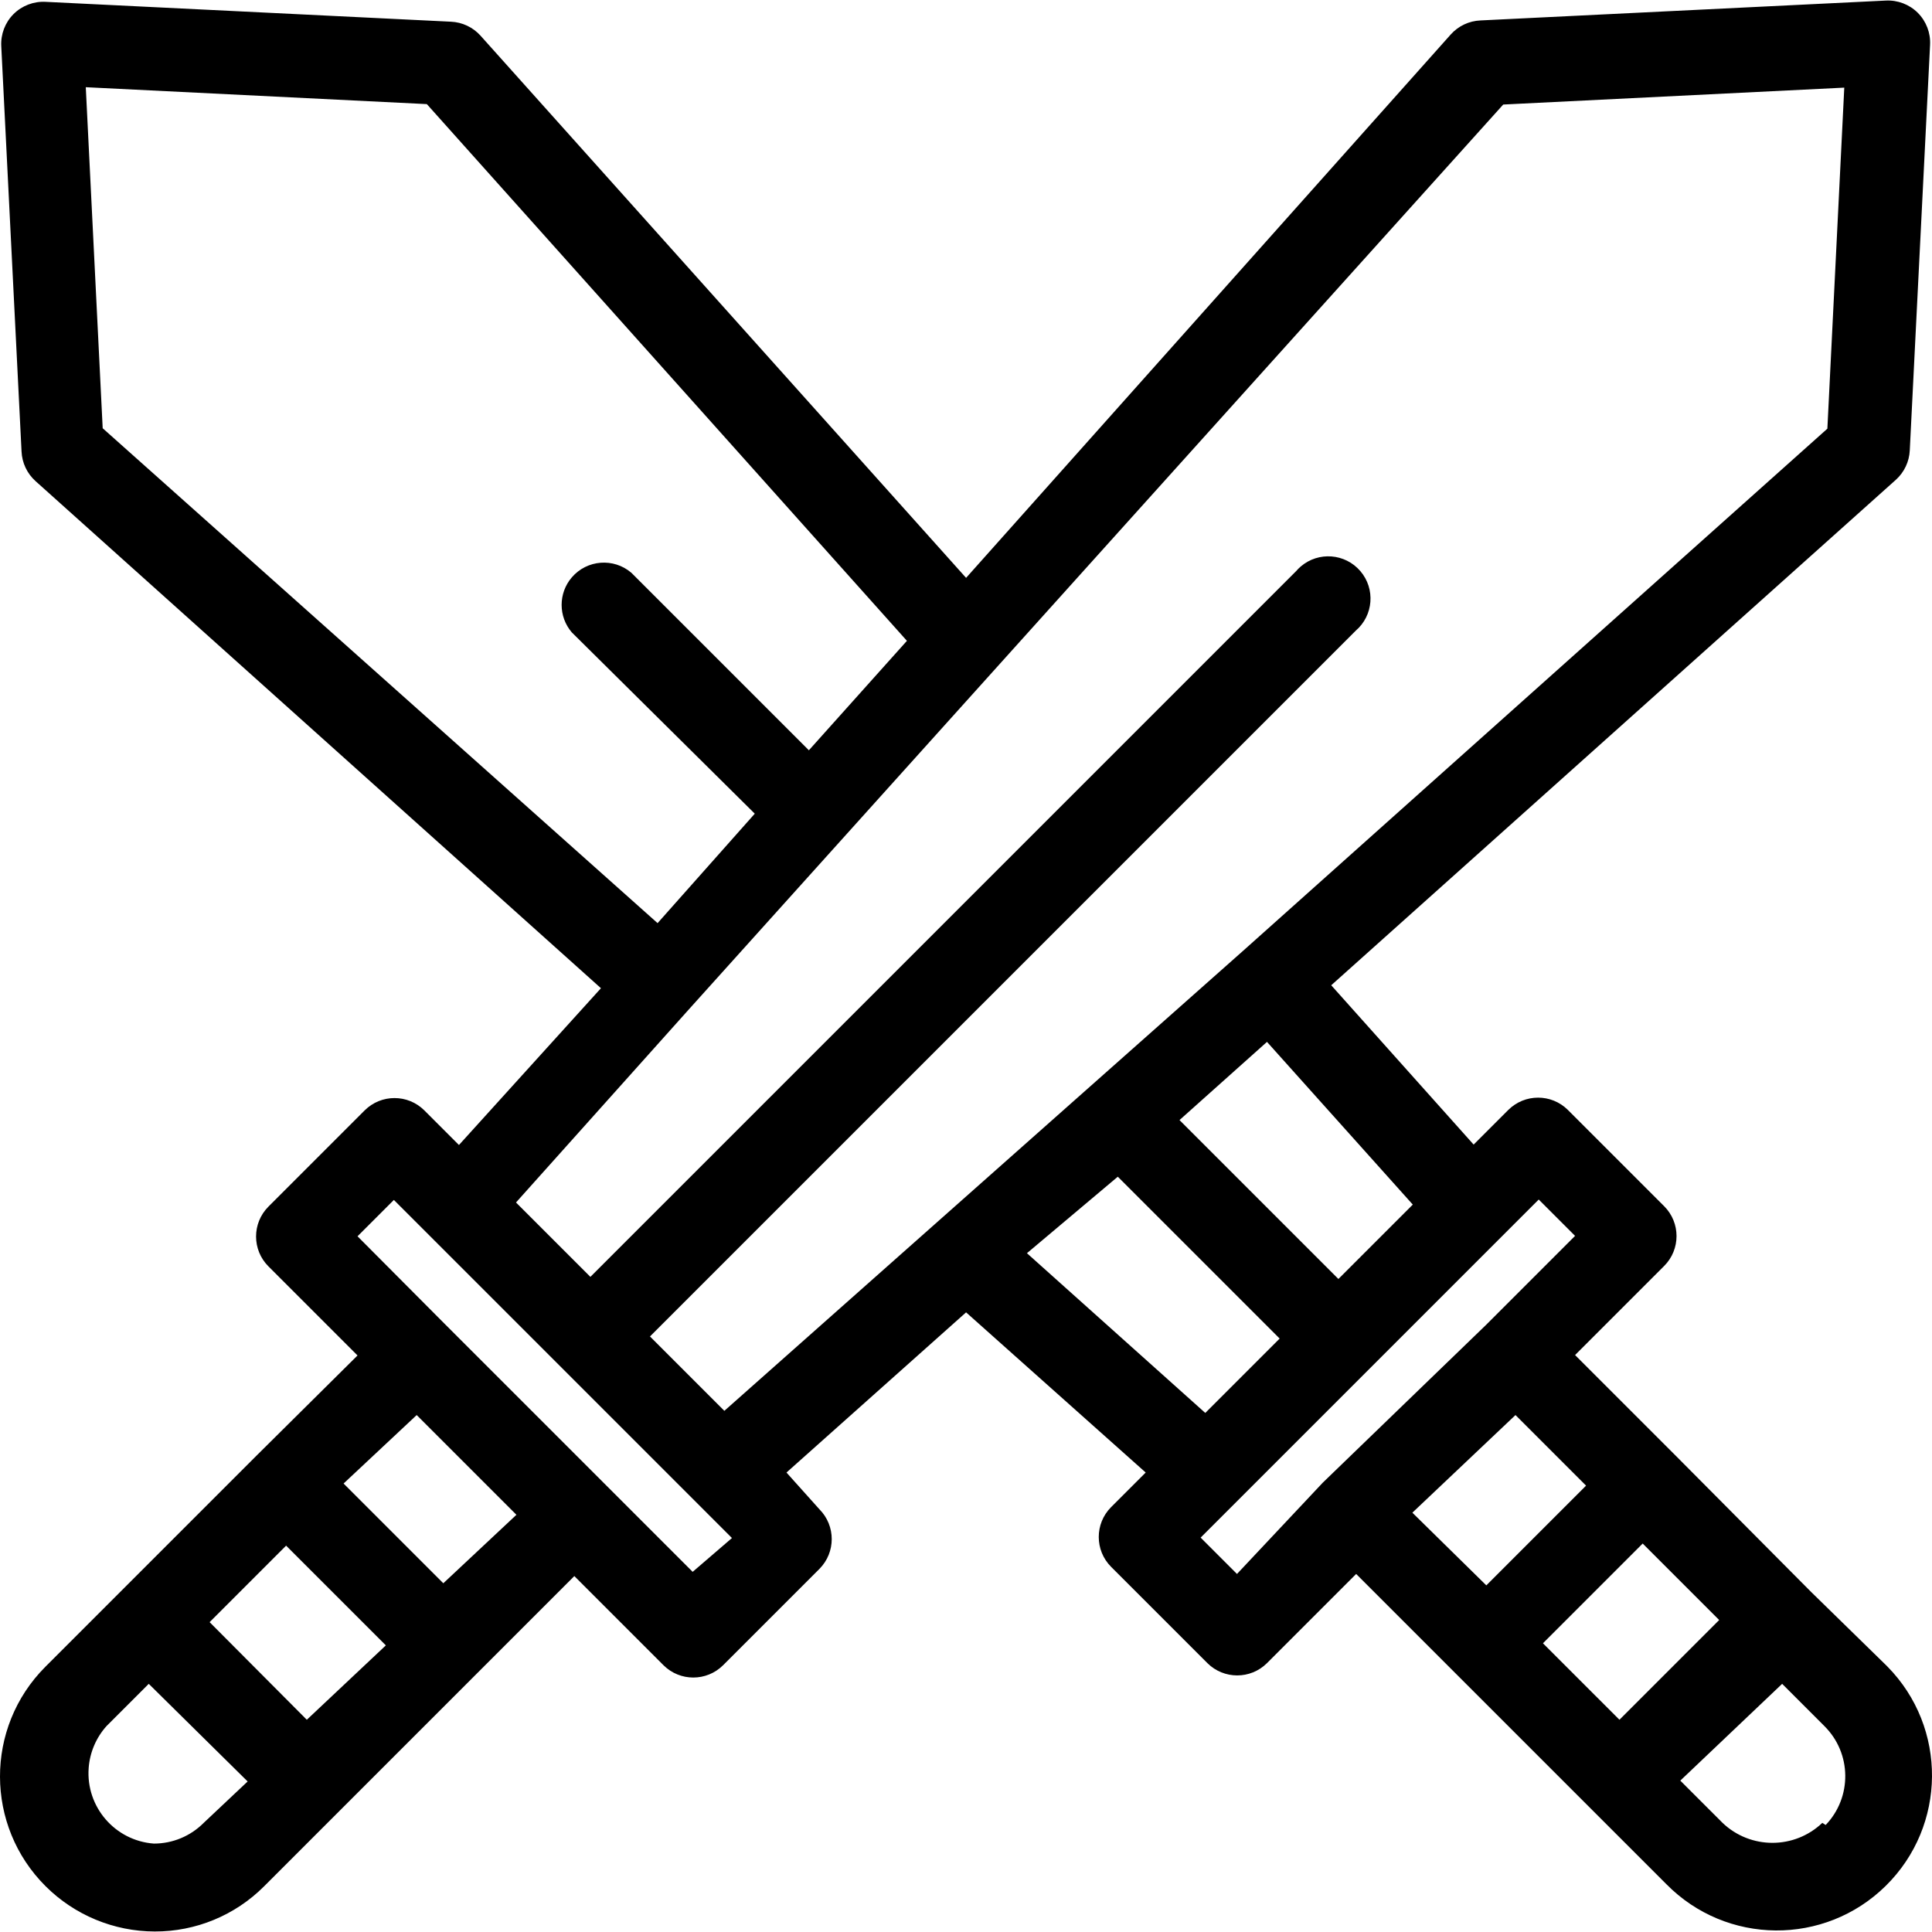
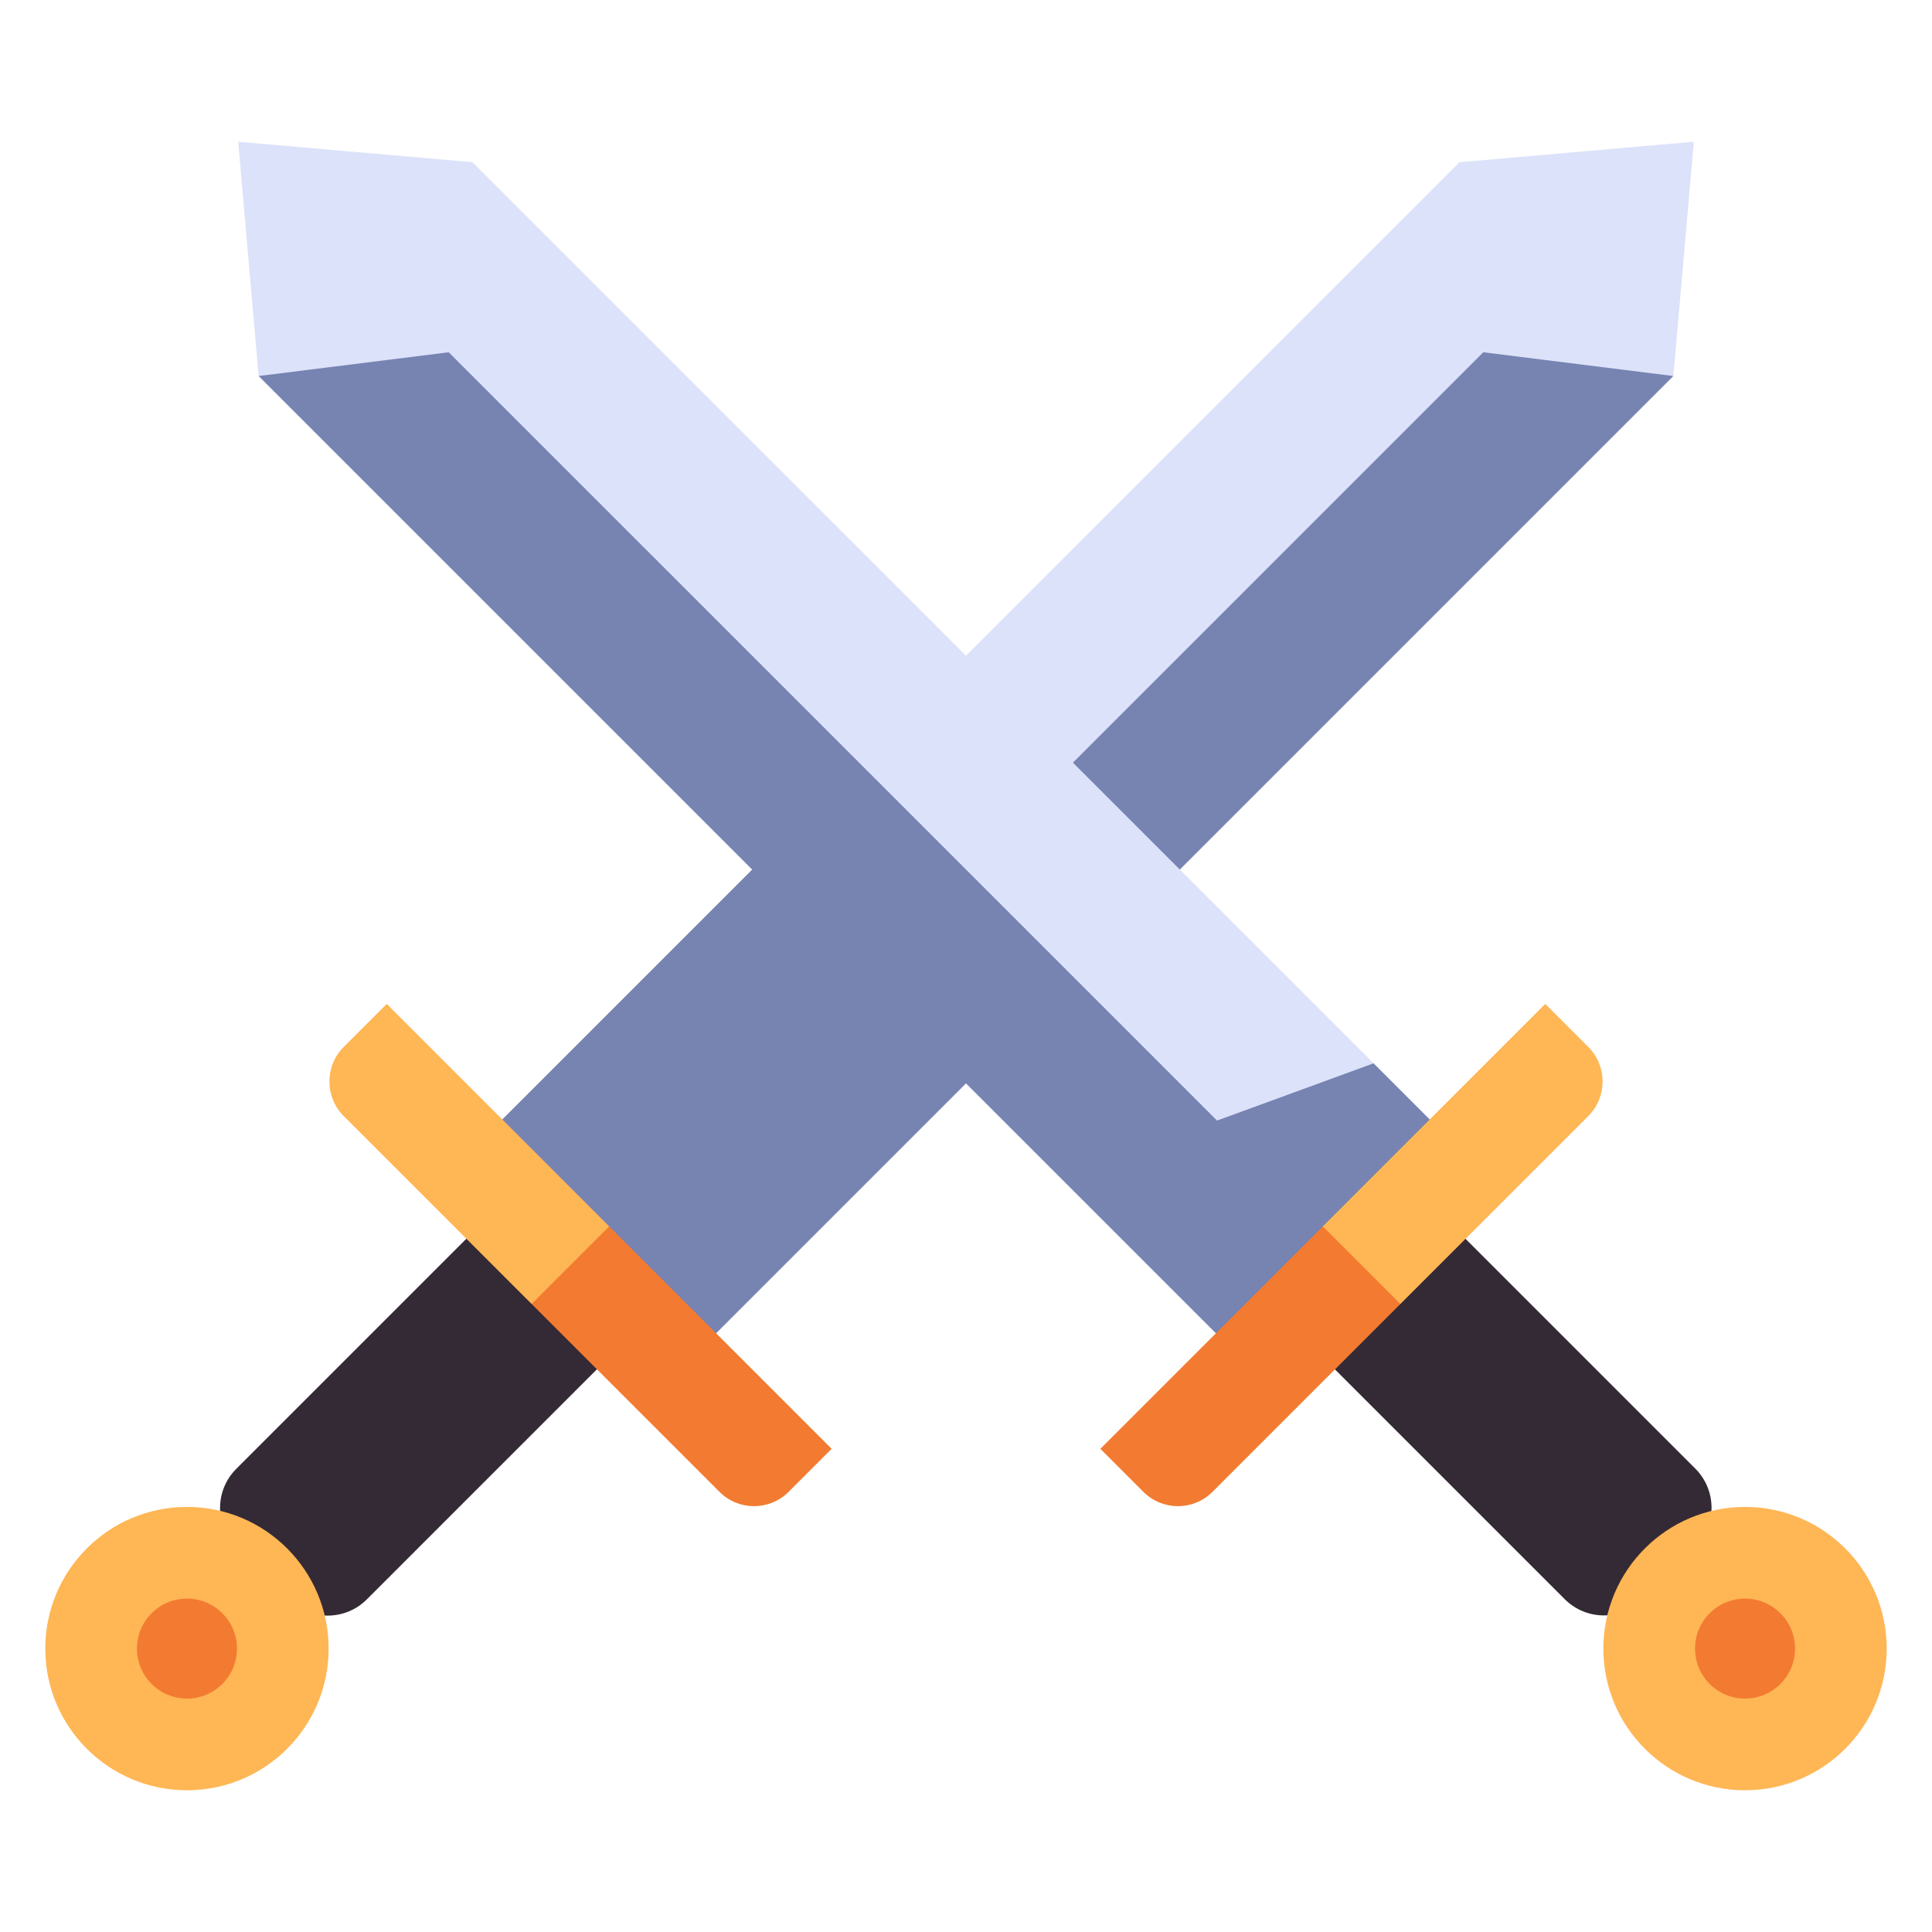
- <svg xmlns="http://www.w3.org/2000/svg" version="1.1" id="Capa_1" x="0px" y="0px" viewBox="0 0 365.725 365.725" style="enable-background:new 0 0 365.725 365.725;" xml:space="preserve">
-   <g>
-     <g>
-       <path d="M357.29,315.48c-0.11-0.111-0.22-0.222-0.331-0.331l-14.08-13.76l-25.68-25.84l-19.04-19.04l16.88-16.88    c3.102-3.12,3.102-8.16,0-11.28l-18.24-18.24c-3.12-3.102-8.16-3.102-11.28,0l-6.56,6.56l-26.96-30.16l106.88-95.68    c1.596-1.437,2.547-3.455,2.64-5.6l3.84-76.72c0.123-2.264-0.72-4.474-2.32-6.08c-1.606-1.6-3.816-2.443-6.08-2.32l-76.72,3.76    c-2.145,0.093-4.163,1.044-5.6,2.64l-91.76,102.88L90.959,6.748c-1.437-1.596-3.455-2.547-5.6-2.64l-76.72-3.76    c-2.264-0.123-4.474,0.72-6.08,2.32c-1.6,1.606-2.443,3.816-2.32,6.08l3.84,76.72c0.093,2.145,1.044,4.163,2.64,5.6l107.04,96    l-26.88,29.68l-6.56-6.56c-3.12-3.102-8.16-3.102-11.28,0l-18.24,18.24c-3.102,3.12-3.102,8.16,0,11.28l16.88,16.88l-19.12,18.96    l-40,40c-11.443,11.488-11.407,30.078,0.081,41.521c5.483,5.461,12.9,8.537,20.639,8.559c7.772,0.026,15.232-3.056,20.72-8.56    l58.72-58.72l16.88,16.88c3.12,3.102,8.16,3.102,11.28,0l18.24-18.24c3.102-3.12,3.102-8.16,0-11.28l-6.24-6.96l34-30.32l34,30.32    l-6.56,6.56c-3.102,3.12-3.102,8.16,0,11.28l18.24,18.24c3.12,3.102,8.16,3.102,11.28,0l16.88-16.88l19.04,19.04l25.76,25.76    l13.92,13.92c11.374,11.557,29.963,11.705,41.52,0.331C368.516,345.626,368.664,327.036,357.29,315.48z M267.439,228.028    l-14.08,14.08l-30.08-30.08l16.56-14.8L267.439,228.028z M19.439,81.068l-3.2-64.56l64.56,3.2l90.88,101.6l-18.56,20.72    l-33.6-33.6c-3.356-2.874-8.406-2.483-11.28,0.873c-2.565,2.995-2.565,7.412,0,10.407l34.64,34.32l-18.4,20.72L19.439,81.068z     M38.559,345.068c-2.498,2.514-5.896,3.925-9.44,3.92c-7.358-0.546-12.881-6.954-12.334-14.312    c0.218-2.943,1.405-5.73,3.374-7.928l8-8l18.72,18.48L38.559,345.068z M58.079,325.548l-18.4-18.48l14.48-14.48l18.88,18.88    L58.079,325.548z M83.919,299.708l-18.88-18.88l13.84-12.96l18.88,18.88L83.919,299.708z M131.119,297.548l-16.8-16.8    l-30.16-30.16l-16.48-16.56l6.88-6.88l64,64L131.119,297.548z M137.119,267.068l-14.08-14.08l133.6-133.6    c3.356-2.874,3.747-7.924,0.873-11.28c-2.874-3.356-7.924-3.747-11.28-0.873c-0.313,0.268-0.605,0.56-0.873,0.873l-133.6,133.6    l-14.08-14.08l32.8-36.64l154.08-171.2l64.56-3.2l-3.2,64.56l-110.56,98.8L137.119,267.068z M194.399,237.228l17.2-14.48    l30.64,30.64l-14.08,14.08L194.399,237.228z M250.399,280.668l-16.24,17.28l-6.88-6.88l64-64l6.88,6.88l-16.88,16.88    L250.399,280.668z M267.359,286.348l19.52-18.48l13.36,13.36l-18.88,18.88L267.359,286.348z M306.559,325.548l-14.48-14.48    l18.88-18.88l14.48,14.48L306.559,325.548z M345.599,345.468l-0.64-0.4c-5.285,5.039-13.595,5.039-18.88,0l-8-8l19.28-18.32l8,8    C350.529,331.879,350.635,340.206,345.599,345.468z" />
-     </g>
+ <svg xmlns="http://www.w3.org/2000/svg" id="icon" height="512" viewBox="0 0 340 340" width="512">
+   <path d="m294.485 66.173-18.815-18.814c-55.5 46.471-112.442 104.88-170.228 170.228l18.814 18.813z" fill="#7784b2" />
+   <path d="m298.086 24.943-3.602 41.23-33.448-4.181-4.181-33.448z" fill="#dce2f9" />
+   <path d="m177.762 145.266 97.908-97.907-18.815-18.815-97.616 97.616z" fill="#dce2f9" />
+   <path d="m159.863 163.165-18.973-18.656-54.263 54.263 18.815 18.815 20.383-20.384z" fill="#7784b2" />
+   <path d="m66.789 211.423h12.991a9.754 9.754 0 0 1 9.754 9.754v66.887a0 0 0 0 1 0 0h-32.5a0 0 0 0 1 0 0v-66.887a9.754 9.754 0 0 1 9.754-9.754z" fill="#342a35" transform="matrix(-.707 -.707 .707 -.707 -51.491 478.159)" />
+   <path d="m60.485 196.406 33.069 33.069q9.569-2.935 13.655-13.655l-39.147-39.148-7.577 7.577a8.6 8.6 0 0 0 0 12.157z" fill="#ffb655" />
+   <circle cx="32.902" cy="290.126" fill="#ffb655" r="24.931" />
+   <circle cx="32.902" cy="290.126" fill="#f27b31" r="8.799" />
+   <path d="m107.209 215.82 39.147 39.147-7.576 7.576a8.6 8.6 0 0 1 -12.158 0l-33.068-33.068z" fill="#f27b31" />
+   <path d="m45.515 66.173 18.815-18.814c55.5 46.471 112.442 104.88 170.228 170.228l-18.814 18.813z" fill="#7784b2" />
+   <path d="m83.145 28.544-18.815 18.815 149.845 149.841c11.541-1.206 20.692-4.6 27.552-10.077z" fill="#dce2f9" />
+   <path d="m41.914 24.943 3.602 41.23 33.448-4.181 4.181-33.448z" fill="#dce2f9" />
+   <path d="m234.558 217.587 18.815-18.815-11.646-11.646-27.552 10.077z" fill="#7784b2" />
+   <path d="m250.466 211.423h32.5a0 0 0 0 1 0 0v66.887a9.754 9.754 0 0 1 -9.754 9.754h-12.992a9.754 9.754 0 0 1 -9.754-9.754v-66.887a0 0 0 0 1 0 0z" fill="#342a35" transform="matrix(.707 -.707 .707 .707 -98.476 261.745)" />
+   <path d="m279.515 196.406-33.069 33.069q-9.568-2.935-13.655-13.655l39.147-39.148 7.577 7.577a8.6 8.6 0 0 1 0 12.157z" fill="#ffb655" />
+   <circle cx="307.098" cy="290.126" fill="#ffb655" r="24.931" />
+   <g fill="#f27b31">
+     <circle cx="307.098" cy="290.126" r="8.799" />
+     <path d="m232.791 215.82-39.147 39.147 7.576 7.576a8.6 8.6 0 0 0 12.158 0l33.068-33.068z" />
  </g>
-   <g>
- </g>
-   <g>
- </g>
-   <g>
- </g>
-   <g>
- </g>
-   <g>
- </g>
-   <g>
- </g>
-   <g>
- </g>
-   <g>
- </g>
-   <g>
- </g>
-   <g>
- </g>
-   <g>
- </g>
-   <g>
- </g>
-   <g>
- </g>
-   <g>
- </g>
-   <g>
- </g>
</svg>
